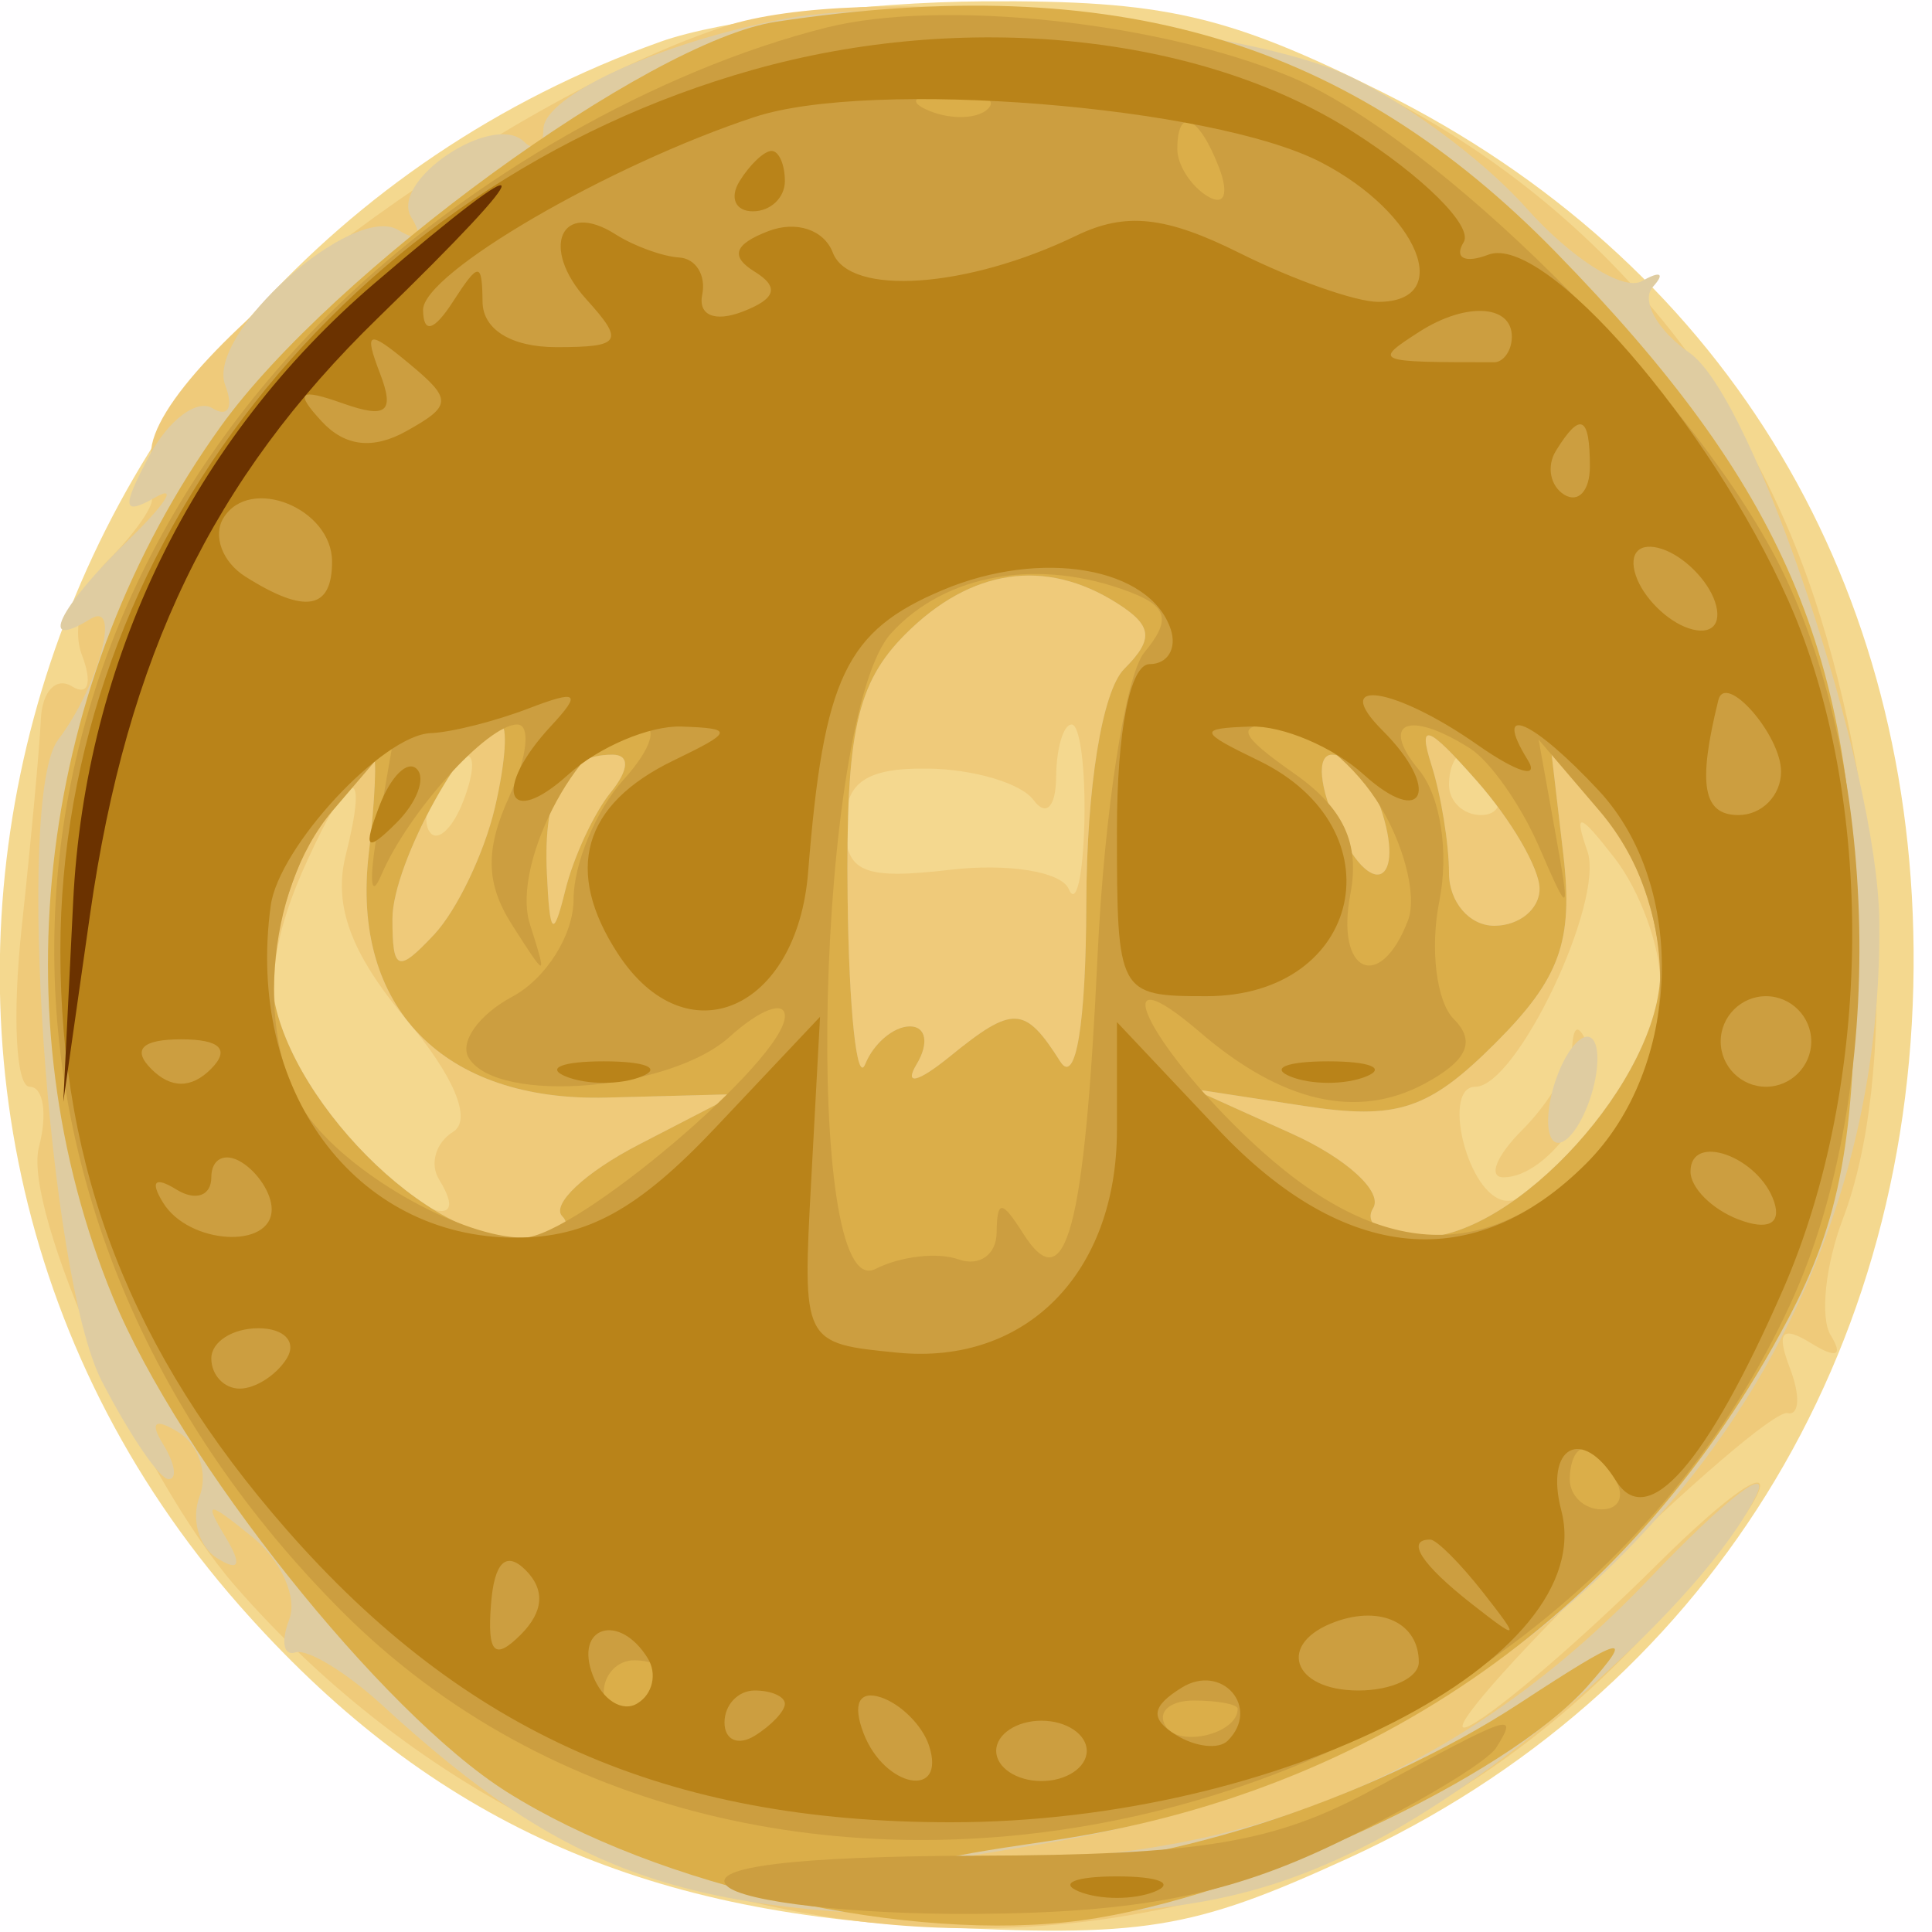
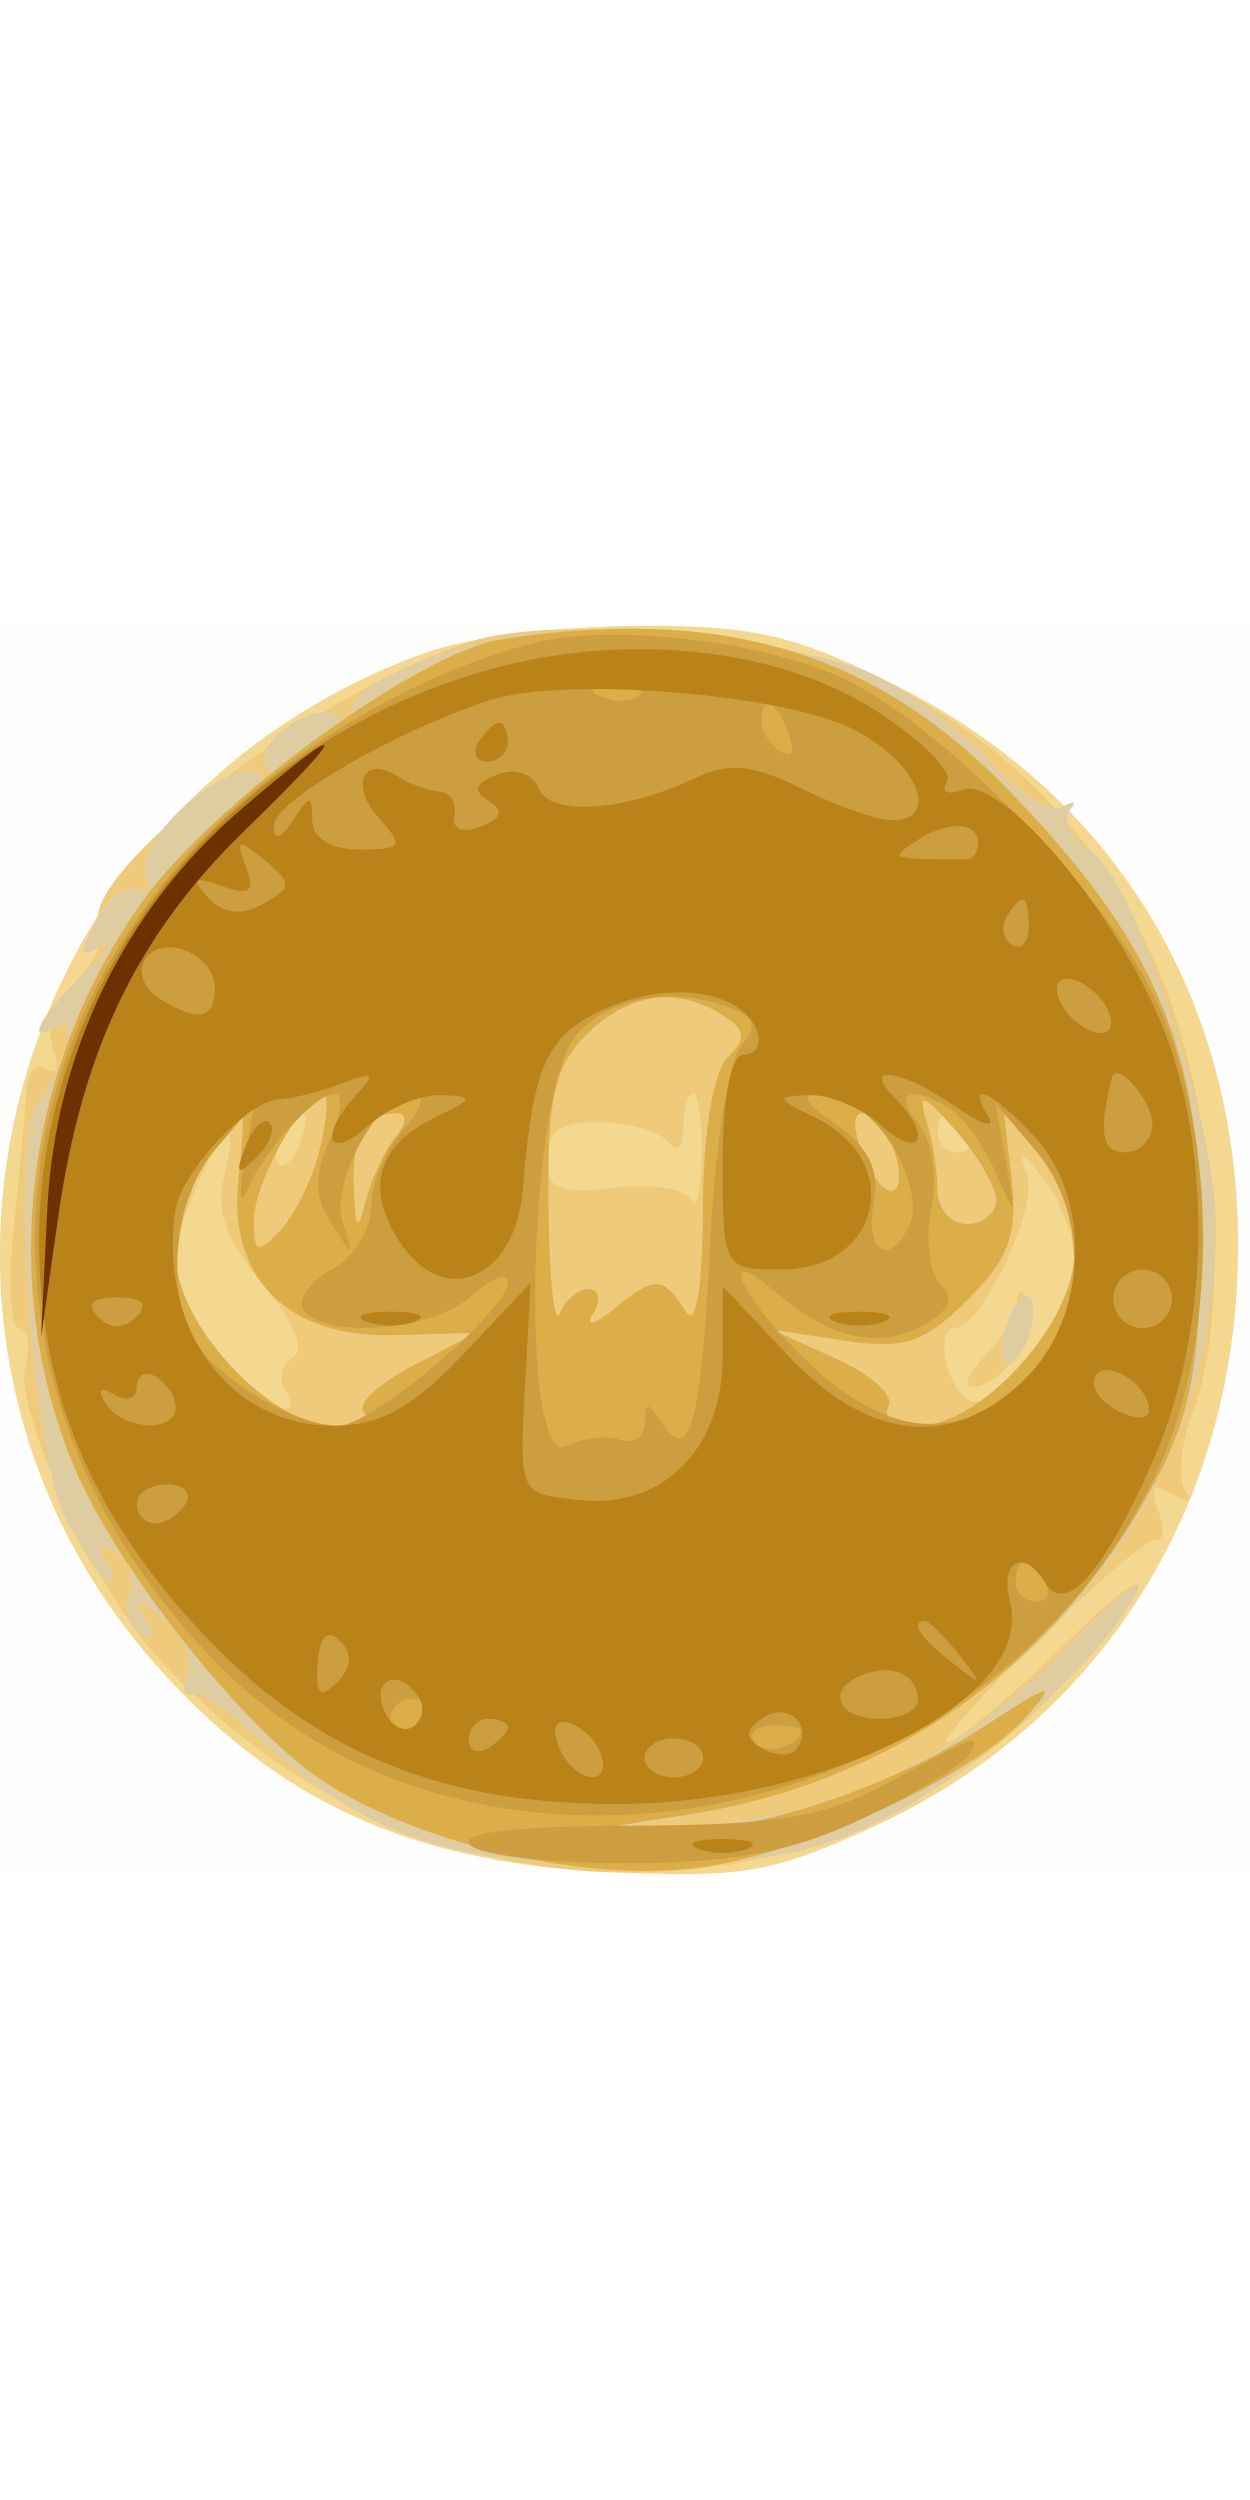
- <svg xmlns="http://www.w3.org/2000/svg" width="64" height="64" viewBox="0 0 64 64" fill="none">
+ <svg xmlns="http://www.w3.org/2000/svg" width="32" height="64" viewBox="0 0 64 64" fill="none">
  <path fill-rule="evenodd" clip-rule="evenodd" d="M0 32V64H32H64V32V0H32H0V32Z" fill="#FFFEFF" />
  <path fill-rule="evenodd" clip-rule="evenodd" d="M21.882 1.381C0.153 9.146 -7.108 36.099 7.928 53.181C14.009 60.09 20.864 63.299 30.636 63.812C37.884 64.192 39.45 63.941 44.648 61.563C56.509 56.136 63.513 44.877 63.39 31.435C63.274 18.871 56.92 8.614 45.811 3.064C40.655 0.487 38.553 0.007 32.59 0.044C28.691 0.068 23.872 0.67 21.882 1.381Z" fill="#F4D88F" />
  <path fill-rule="evenodd" clip-rule="evenodd" d="M24 0.876C16.527 3.335 5 11.928 5 15.04C5 15.568 5.016 16.241 5.036 16.536C5.055 16.83 4.399 17.743 3.578 18.565C2.757 19.386 2.367 20.794 2.712 21.693C3.067 22.618 2.925 23.072 2.384 22.737C1.859 22.413 1.395 22.901 1.354 23.823C1.313 24.746 1.026 27.862 0.716 30.75C0.407 33.638 0.527 36 0.983 36C1.439 36 1.577 36.9 1.289 38.001C0.745 40.085 4.73 49.017 7.76 52.501C19.901 66.462 40.549 67.76 53.304 55.364C55.396 53.331 57.589 50.73 58.177 49.584C58.765 48.438 57.278 49.456 54.873 51.847C52.468 54.238 49.697 56.625 48.716 57.15C47.735 57.676 49.535 55.528 52.716 52.377C55.897 49.225 58.821 46.721 59.214 46.811C59.607 46.902 59.643 46.233 59.294 45.324C58.835 44.127 59.025 43.897 59.985 44.49C60.829 45.012 61.069 44.921 60.647 44.238C60.283 43.65 60.466 41.905 61.053 40.362C62.845 35.647 62.434 26.815 60.095 19.785C57.595 12.272 52.339 6.31 45.145 2.828C40.35 0.507 28.458 -0.591 24 0.876ZM35.921 27.25C35.878 29.038 35.646 30.029 35.405 29.453C35.165 28.877 33.401 28.588 31.484 28.812C28.586 29.15 28 28.9 28 27.32C28 25.906 28.702 25.431 30.75 25.461C32.263 25.482 33.831 25.95 34.235 26.5C34.65 27.065 34.976 26.738 34.985 25.75C34.993 24.788 35.225 24 35.5 24C35.775 24 35.964 25.462 35.921 27.25ZM15.345 26.543C15.019 27.392 14.538 27.872 14.276 27.61C14.014 27.348 14.096 26.653 14.459 26.067C15.445 24.471 16.021 24.781 15.345 26.543ZM49.5 26C49.84 26.55 49.641 27 49.059 27C48.477 27 48 26.55 48 26C48 25.45 48.198 25 48.441 25C48.684 25 49.16 25.45 49.5 26ZM11.45 28.342C11.036 29.993 11.628 31.592 13.457 33.767C15.047 35.656 15.648 37.1 15.009 37.494C14.436 37.848 14.226 38.557 14.543 39.069C15.863 41.205 12.979 39.789 11.073 37.365C8.718 34.371 8.494 32.205 10.161 28.547C11.612 25.361 12.223 25.264 11.45 28.342ZM55 32.556C55 35.124 51.242 40.247 49.728 39.743C48.549 39.35 47.784 36 48.873 36C50.243 36 53.163 29.863 52.585 28.198C52.121 26.864 52.317 26.916 53.498 28.441C54.324 29.509 55 31.361 55 32.556ZM52.079 34.679C52.036 35.327 51.293 36.564 50.429 37.429C49.564 38.293 49.284 39 49.806 39C51.324 39 53.237 36.187 52.673 34.784C52.325 33.917 52.132 33.882 52.079 34.679Z" fill="#EFCA7A" />
  <path fill-rule="evenodd" clip-rule="evenodd" d="M26 0.622C21.876 1.399 18 3.175 18 4.288C18 4.863 17.716 5.049 17.369 4.702C16.345 3.679 12.88 5.997 13.627 7.205C14.029 7.855 13.853 8.027 13.199 7.623C11.697 6.695 6.811 11.066 7.46 12.757C7.744 13.498 7.555 13.843 7.039 13.524C6.523 13.205 5.583 13.911 4.95 15.093C4.018 16.835 4.056 17.096 5.15 16.474C5.893 16.051 5.488 16.69 4.25 17.892C1.936 20.141 1.236 21.59 2.989 20.507C4.037 19.859 3.271 22.735 1.923 24.509C0.501 26.379 1.586 42.299 3.371 45.75C4.295 47.538 5.291 49 5.585 49C5.878 49 5.797 48.48 5.405 47.845C4.948 47.107 5.132 46.963 5.914 47.447C6.586 47.862 6.9 48.817 6.612 49.569C6.323 50.321 6.587 51.245 7.198 51.622C7.936 52.079 8.025 51.838 7.463 50.905C6.74 49.705 6.87 49.706 8.354 50.91C9.309 51.686 9.862 52.918 9.581 53.648C9.301 54.379 9.393 54.869 9.786 54.738C10.179 54.607 11.48 55.4 12.678 56.5C18.775 62.098 22.701 63.478 32.5 63.471C38.706 63.466 41.509 62.971 45 61.263C49.79 58.919 56.423 53.03 58.155 49.584C58.731 48.438 57.151 49.654 54.645 52.287C49.187 58.021 42.861 61.026 35.175 61.538L29.5 61.915L34.5 61.087C51.138 58.332 62.463 45.833 62.252 30.46C62.182 25.4 58.094 13.179 55.974 11.694C54.895 10.939 54.347 9.951 54.756 9.5C55.165 9.049 55.001 8.964 54.391 9.312C53.78 9.66 52.055 8.568 50.556 6.886C49.057 5.204 46.26 3.171 44.341 2.369C40.649 0.827 30.201 -0.168 26 0.622ZM36.992 19.974C38.18 20.725 38.23 21.17 37.242 22.158C36.509 22.891 35.994 26.086 35.985 29.95C35.975 33.915 35.635 35.973 35.123 35.165C33.946 33.309 33.564 33.291 31.462 35C30.402 35.861 29.936 35.968 30.367 35.25C30.78 34.563 30.679 34 30.142 34C29.606 34 28.94 34.563 28.662 35.25C28.385 35.938 28.122 33.462 28.079 29.75C28.015 24.266 28.375 22.625 30 21C32.161 18.839 34.625 18.477 36.992 19.974ZM16.395 26.75C16.041 28.262 15.133 30.159 14.376 30.964C13.178 32.239 13 32.17 13 30.437C13 28.578 15.543 24 16.576 24C16.83 24 16.749 25.238 16.395 26.75ZM51 29.444C51 30.117 50.325 30.667 49.5 30.667C48.675 30.667 48 29.878 48 28.915C48 27.952 47.737 26.339 47.416 25.332C46.962 23.905 47.294 24.022 48.916 25.861C50.062 27.159 51 28.772 51 29.444ZM12.215 28.285C11.622 33.365 14.683 36.501 20.096 36.359L24.392 36.246L21.158 37.918C19.379 38.838 18.241 39.908 18.629 40.295C19.016 40.683 18.324 41 17.09 41C13.854 41 9 35.78 9 32.299C9 30.006 11.301 25 12.356 25C12.489 25 12.426 26.478 12.215 28.285ZM20.23 26.25C19.672 26.938 18.994 28.4 18.724 29.5C18.328 31.109 18.209 30.996 18.116 28.917C17.995 26.22 18.672 25 20.289 25C20.865 25 20.842 25.496 20.23 26.25ZM45.626 26.467C46.644 29.119 45.527 29.991 44.344 27.467C43.698 26.088 43.601 25 44.125 25C44.641 25 45.316 25.66 45.626 26.467ZM55 32.188C55 35.728 50.225 41 47.018 41C45.843 41 45.154 40.56 45.487 40.022C45.819 39.483 44.608 38.374 42.796 37.556L39.5 36.068L43.195 36.635C46.284 37.109 47.324 36.767 49.547 34.544C51.676 32.415 52.122 31.174 51.788 28.313L51.371 24.74L53.186 26.981C54.184 28.213 55 30.556 55 32.188ZM51.6 35.6C51.244 36.527 51.178 37.511 51.453 37.786C51.728 38.061 52.244 37.527 52.6 36.6C52.956 35.673 53.022 34.689 52.747 34.414C52.472 34.139 51.956 34.673 51.6 35.6Z" fill="#DFCCA1" />
  <path fill-rule="evenodd" clip-rule="evenodd" d="M25.712 0.72C21.498 1.355 10.986 9.013 7.317 14.121C1.269 22.542 -0.104 33.636 3.745 42.983C5.955 48.35 12.653 56.757 16.794 59.362C21.828 62.528 30.156 64.386 35.846 63.612C41.334 62.865 49.892 58.9 52.591 55.854C54.185 54.055 53.815 54.148 50.347 56.418C45.31 59.716 37.949 62.044 33.091 61.875C30.106 61.772 30.39 61.621 34.772 60.982C45.547 59.411 54.136 53.347 59.217 43.722C60.974 40.393 61.451 37.808 61.473 31.5C61.506 21.719 59.099 16.107 51.551 8.368C44.672 1.314 36.945 -0.973 25.712 0.72ZM36.992 19.974C38.18 20.725 38.23 21.17 37.242 22.158C36.509 22.891 35.994 26.086 35.985 29.95C35.975 33.915 35.635 35.973 35.123 35.165C33.946 33.309 33.564 33.291 31.462 35C30.402 35.861 29.936 35.968 30.367 35.25C30.78 34.563 30.679 34 30.142 34C29.606 34 28.94 34.563 28.662 35.25C28.385 35.938 28.122 33.462 28.079 29.75C28.015 24.266 28.375 22.625 30 21C32.161 18.839 34.625 18.477 36.992 19.974ZM16.395 26.75C16.041 28.262 15.133 30.159 14.376 30.964C13.178 32.239 13 32.17 13 30.437C13 28.578 15.543 24 16.576 24C16.83 24 16.749 25.238 16.395 26.75ZM51 29.444C51 30.117 50.325 30.667 49.5 30.667C48.675 30.667 48 29.878 48 28.915C48 27.952 47.737 26.339 47.416 25.332C46.962 23.905 47.294 24.022 48.916 25.861C50.062 27.159 51 28.772 51 29.444ZM12.215 28.285C11.622 33.365 14.683 36.501 20.096 36.359L24.392 36.246L21.158 37.918C19.379 38.838 18.241 39.908 18.629 40.295C19.016 40.683 18.324 41 17.09 41C13.854 41 9 35.78 9 32.299C9 30.006 11.301 25 12.356 25C12.489 25 12.426 26.478 12.215 28.285ZM20.23 26.25C19.672 26.938 18.994 28.4 18.724 29.5C18.328 31.109 18.209 30.996 18.116 28.917C17.995 26.22 18.672 25 20.289 25C20.865 25 20.842 25.496 20.23 26.25ZM45.626 26.467C46.644 29.119 45.527 29.991 44.344 27.467C43.698 26.088 43.601 25 44.125 25C44.641 25 45.316 25.66 45.626 26.467ZM55 32.188C55 35.728 50.225 41 47.018 41C45.843 41 45.154 40.56 45.487 40.022C45.819 39.483 44.608 38.374 42.796 37.556L39.5 36.068L43.195 36.635C46.284 37.109 47.324 36.767 49.547 34.544C51.676 32.415 52.122 31.174 51.788 28.313L51.371 24.74L53.186 26.981C54.184 28.213 55 30.556 55 32.188Z" fill="#DBAE49" />
  <path fill-rule="evenodd" clip-rule="evenodd" d="M27.383 0.912C21.758 2.322 15.494 5.902 11.068 10.238C-1.397 22.447 -1.28 40.772 11.344 53.396C24.942 66.994 50.957 61.439 59.33 43.149C62.538 36.142 62.313 25.151 58.825 18.48C55.838 12.768 47.525 4.533 42.729 2.535C38.368 0.719 31.185 -0.041 27.383 0.912ZM32.729 3.604C32.397 3.936 31.534 3.972 30.813 3.683C30.015 3.364 30.252 3.127 31.417 3.079C32.471 3.036 33.061 3.272 32.729 3.604ZM40.382 5.552C40.723 6.442 40.555 6.843 39.989 6.493C39.445 6.157 39 5.459 39 4.941C39 3.503 39.717 3.82 40.382 5.552ZM37.444 19.617C38.684 20.093 38.79 20.548 37.909 21.61C37.281 22.367 36.584 26.874 36.36 31.627C35.928 40.779 35.309 43.095 33.89 40.857C33.185 39.744 33.028 39.74 33.015 40.833C33.007 41.567 32.438 41.965 31.75 41.718C31.063 41.472 29.825 41.615 29 42.036C26.571 43.276 27.05 23.707 29.516 20.982C31.313 18.997 34.43 18.46 37.444 19.617ZM16.868 26.391C16.065 28.153 16.09 29.27 16.965 30.641C18.113 32.44 18.132 32.439 17.553 30.609C16.896 28.531 19.381 24 21.178 24C21.83 24 21.608 24.776 20.655 25.829C19.745 26.835 19 28.619 19 29.794C19 30.968 18.087 32.418 16.972 33.015C15.857 33.612 15.208 34.528 15.531 35.05C16.488 36.598 22.196 36.132 24.171 34.345C25.177 33.435 26 33.127 26 33.661C26 35.103 19.039 41 17.338 41C15.339 41 11.764 39.017 10.282 37.087C8.405 34.642 8.775 29.486 11.015 26.861L13.031 24.5L12.509 27.5C12.223 29.15 12.274 29.825 12.625 29C13.507 26.921 16.141 24 17.134 24C17.587 24 17.467 25.076 16.868 26.391ZM45.587 26.492C46.485 27.863 46.96 29.663 46.641 30.492C45.715 32.906 44.233 32.231 44.732 29.622C45.054 27.939 44.509 26.77 42.871 25.622C41.037 24.337 40.908 24 42.254 24C43.189 24 44.689 25.122 45.587 26.492ZM48.7 24.794C49.36 25.213 50.383 26.669 50.973 28.028C52.001 30.396 52.023 30.374 51.508 27.5L50.969 24.5L52.985 26.861C55.826 30.189 55.627 35.464 52.545 38.545C49.163 41.928 45.548 41.679 41.414 37.78C37.96 34.522 36.521 31.419 39.75 34.193C42.46 36.521 44.954 37.095 47.18 35.904C48.605 35.141 48.899 34.499 48.162 33.762C47.582 33.182 47.365 31.425 47.679 29.857C48.006 28.222 47.717 26.364 47.002 25.502C45.686 23.917 46.673 23.505 48.7 24.794ZM53.5 49C53.84 49.55 53.641 50 53.059 50C52.477 50 52 49.55 52 49C52 48.45 52.198 48 52.441 48C52.684 48 53.16 48.45 53.5 49ZM22 55.441C22 55.684 21.55 56.16 21 56.5C20.45 56.84 20 56.641 20 56.059C20 55.477 20.45 55 21 55C21.55 55 22 55.198 22 55.441ZM41 56.608C41 57.435 39.058 57.903 38.613 57.183C38.324 56.716 38.743 56.333 39.544 56.333C40.345 56.333 41 56.457 41 56.608ZM45.5 59.267C42.229 61.048 39.826 61.45 32.308 61.473C26.36 61.49 23.456 61.843 24.08 62.472C24.61 63.007 28.297 63.424 32.272 63.4C37.69 63.366 40.693 62.78 44.263 61.061C46.882 59.8 49.271 58.37 49.572 57.884C50.31 56.69 50.102 56.761 45.5 59.267Z" fill="#CC9E40" />
  <path fill-rule="evenodd" clip-rule="evenodd" d="M24.951 2.31C11.532 6.083 2 18.207 2 31.5C2 38.771 4.35 44.791 9.476 50.651C15.389 57.411 22.087 60.365 31.5 60.365C42.413 60.365 53.005 54.952 51.719 50.033C51.164 47.91 52.408 47.234 53.53 49.049C54.573 50.736 56.541 48.485 59.064 42.719C62.052 35.889 62.127 26.385 59.243 19.897C56.642 14.046 51.158 7.725 49.3 8.438C48.528 8.735 48.161 8.548 48.485 8.024C48.809 7.5 47.145 5.845 44.787 4.346C39.732 1.131 31.973 0.335 24.951 2.31ZM43.758 5.375C46.994 7.048 48.204 10 45.654 10C44.913 10 42.846 9.271 41.061 8.381C38.613 7.159 37.285 7.018 35.657 7.805C32.049 9.552 28.146 9.824 27.588 8.369C27.296 7.609 26.377 7.302 25.454 7.656C24.316 8.093 24.181 8.494 25 9C25.825 9.51 25.706 9.899 24.596 10.325C23.675 10.678 23.123 10.444 23.262 9.759C23.393 9.117 23.05 8.564 22.5 8.53C21.95 8.497 21 8.151 20.389 7.762C18.585 6.612 17.874 8.203 19.427 9.919C20.694 11.319 20.58 11.5 18.429 11.5C16.943 11.5 15.994 10.917 15.985 10C15.971 8.667 15.862 8.667 15 10C14.375 10.967 14.025 11.063 14.015 10.27C14 9.055 20.159 5.469 25 3.875C28.86 2.604 40.145 3.507 43.758 5.375ZM24.5 6C24.16 6.55 24.359 7 24.941 7C25.523 7 26 6.55 26 6C26 5.45 25.802 5 25.559 5C25.316 5 24.84 5.45 24.5 6ZM50.075 11.275C50.034 11.674 49.775 12 49.5 12C45.519 12 45.478 11.984 47 11.001C48.615 9.958 50.197 10.099 50.075 11.275ZM13.467 14.279C12.356 14.9 11.426 14.793 10.654 13.956C9.753 12.98 9.908 12.85 11.361 13.364C12.806 13.875 13.081 13.653 12.588 12.37C12.048 10.961 12.188 10.911 13.54 12.033C14.985 13.232 14.978 13.433 13.467 14.279ZM52.667 15.456C52.667 16.257 52.284 16.676 51.817 16.387C51.35 16.098 51.226 15.443 51.543 14.931C52.351 13.623 52.667 13.77 52.667 15.456ZM11 18.607C11 20.2 10.104 20.352 8.122 19.096C7.364 18.616 7.041 17.743 7.404 17.155C8.279 15.739 11 16.837 11 18.607ZM38.782 20.846C38.993 21.48 38.679 22 38.083 22C37.437 22 37 24.218 37 27.5C37 32.93 37.038 33 39.965 33C45.138 33 46.365 27.453 41.692 25.194C39.705 24.234 39.679 24.129 41.421 24.068C42.478 24.03 44.165 24.745 45.171 25.655C47.172 27.465 47.743 26.143 45.8 24.2C44.02 22.42 46.193 22.747 48.943 24.673C50.257 25.593 51.006 25.818 50.607 25.173C49.422 23.255 50.771 23.837 52.961 26.189C55.91 29.354 55.708 35.383 52.545 38.545C48.851 42.24 44.532 41.844 40.368 37.429L37 33.858V37.429C37 42.168 33.988 45.226 29.731 44.809C26.581 44.5 26.58 44.498 26.873 39.091L27.165 33.683L23.714 37.341C21.149 40.061 19.449 41 17.086 41C11.752 41 8.134 36.098 8.968 30C9.233 28.06 12.677 24.347 14.268 24.286C14.945 24.26 16.4 23.893 17.5 23.472C19.145 22.842 19.278 22.945 18.25 24.053C16.297 26.157 16.784 27.505 18.829 25.655C19.835 24.745 21.522 24.03 22.579 24.068C24.321 24.129 24.295 24.234 22.308 25.194C19.297 26.65 18.67 28.848 20.479 31.608C22.739 35.057 26.405 33.474 26.77 28.892C27.284 22.431 28.017 20.896 31.235 19.543C34.504 18.169 38.096 18.789 38.782 20.846ZM56.813 19.938C57.063 20.688 56.688 21.063 55.938 20.813C55.216 20.572 54.428 19.784 54.188 19.063C53.938 18.313 54.313 17.938 55.063 18.188C55.784 18.428 56.572 19.216 56.813 19.938ZM59 25.559C59 26.352 58.365 27 57.588 27C56.409 27 56.232 25.986 56.923 23.191C57.157 22.247 59 24.349 59 25.559ZM12.564 26.707C12.022 28.132 12.136 28.247 13.124 27.267C13.808 26.588 14.115 25.781 13.807 25.474C13.499 25.166 12.94 25.721 12.564 26.707ZM60 34.5C60 35.325 59.325 36 58.5 36C57.675 36 57 35.325 57 34.5C57 33.675 57.675 33 58.5 33C59.325 33 60 33.675 60 34.5ZM6.986 35.414C6.338 36.062 5.662 36.062 5.014 35.414C4.367 34.767 4.705 34.429 6 34.429C7.295 34.429 7.633 34.767 6.986 35.414ZM18.75 35.662C19.438 35.94 20.563 35.94 21.25 35.662C21.938 35.385 21.375 35.158 20 35.158C18.625 35.158 18.063 35.385 18.75 35.662ZM42.75 35.662C43.438 35.94 44.563 35.94 45.25 35.662C45.938 35.385 45.375 35.158 44 35.158C42.625 35.158 42.063 35.385 42.75 35.662ZM9 40.059C9 41.392 6.26 41.229 5.405 39.845C4.962 39.13 5.13 38.962 5.845 39.405C6.48 39.797 7 39.615 7 39C7 38.385 7.45 38.16 8 38.5C8.55 38.84 9 39.541 9 40.059ZM58.771 39.813C59.015 40.544 58.557 40.767 57.584 40.394C56.713 40.059 56 39.347 56 38.81C56 37.495 58.273 38.318 58.771 39.813ZM9.5 45C9.16 45.55 8.459 46 7.941 46C7.423 46 7 45.55 7 45C7 44.45 7.702 44 8.559 44C9.416 44 9.84 44.45 9.5 45ZM17.251 54.149C16.385 55.015 16.142 54.771 16.263 53.161C16.369 51.753 16.761 51.361 17.412 52.012C18.063 52.663 18.008 53.392 17.251 54.149ZM49.128 52.75C50.371 54.336 50.336 54.371 48.75 53.128C47.084 51.821 46.555 51 47.378 51C47.585 51 48.373 51.788 49.128 52.75ZM47 55.059C47 55.577 46.1 56 45 56C42.794 56 42.277 54.426 44.25 53.718C45.763 53.176 47 53.779 47 55.059ZM21.457 54.931C21.774 55.443 21.622 56.115 21.121 56.425C20.62 56.735 19.952 56.316 19.636 55.494C19.014 53.874 20.517 53.409 21.457 54.931ZM40.671 57.663C40.375 57.958 39.605 57.874 38.96 57.475C38.09 56.937 38.137 56.532 39.143 55.907C40.477 55.079 41.769 56.564 40.671 57.663ZM26 56.441C26 56.684 25.55 57.16 25 57.5C24.45 57.84 24 57.641 24 57.059C24 56.477 24.45 56 25 56C25.55 56 26 56.198 26 56.441ZM30.771 57.813C31.371 59.612 29.304 59.234 28.606 57.416C28.233 56.443 28.456 55.985 29.187 56.229C29.84 56.447 30.553 57.159 30.771 57.813ZM36 58C36 58.55 35.325 59 34.5 59C33.675 59 33 58.55 33 58C33 57.45 33.675 57 34.5 57C35.325 57 36 57.45 36 58ZM35.75 62.662C36.438 62.94 37.563 62.94 38.25 62.662C38.938 62.385 38.375 62.158 37 62.158C35.625 62.158 35.063 62.385 35.75 62.662Z" fill="#B98319" />
  <path fill-rule="evenodd" clip-rule="evenodd" d="M12.398 9.391C6.393 14.532 2.818 21.868 2.424 29.864L2.097 36.5L2.983 30.291C4.206 21.727 7.038 15.861 12.522 10.53C18.031 5.176 17.971 4.621 12.398 9.391Z" fill="#6B3200" />
</svg>
